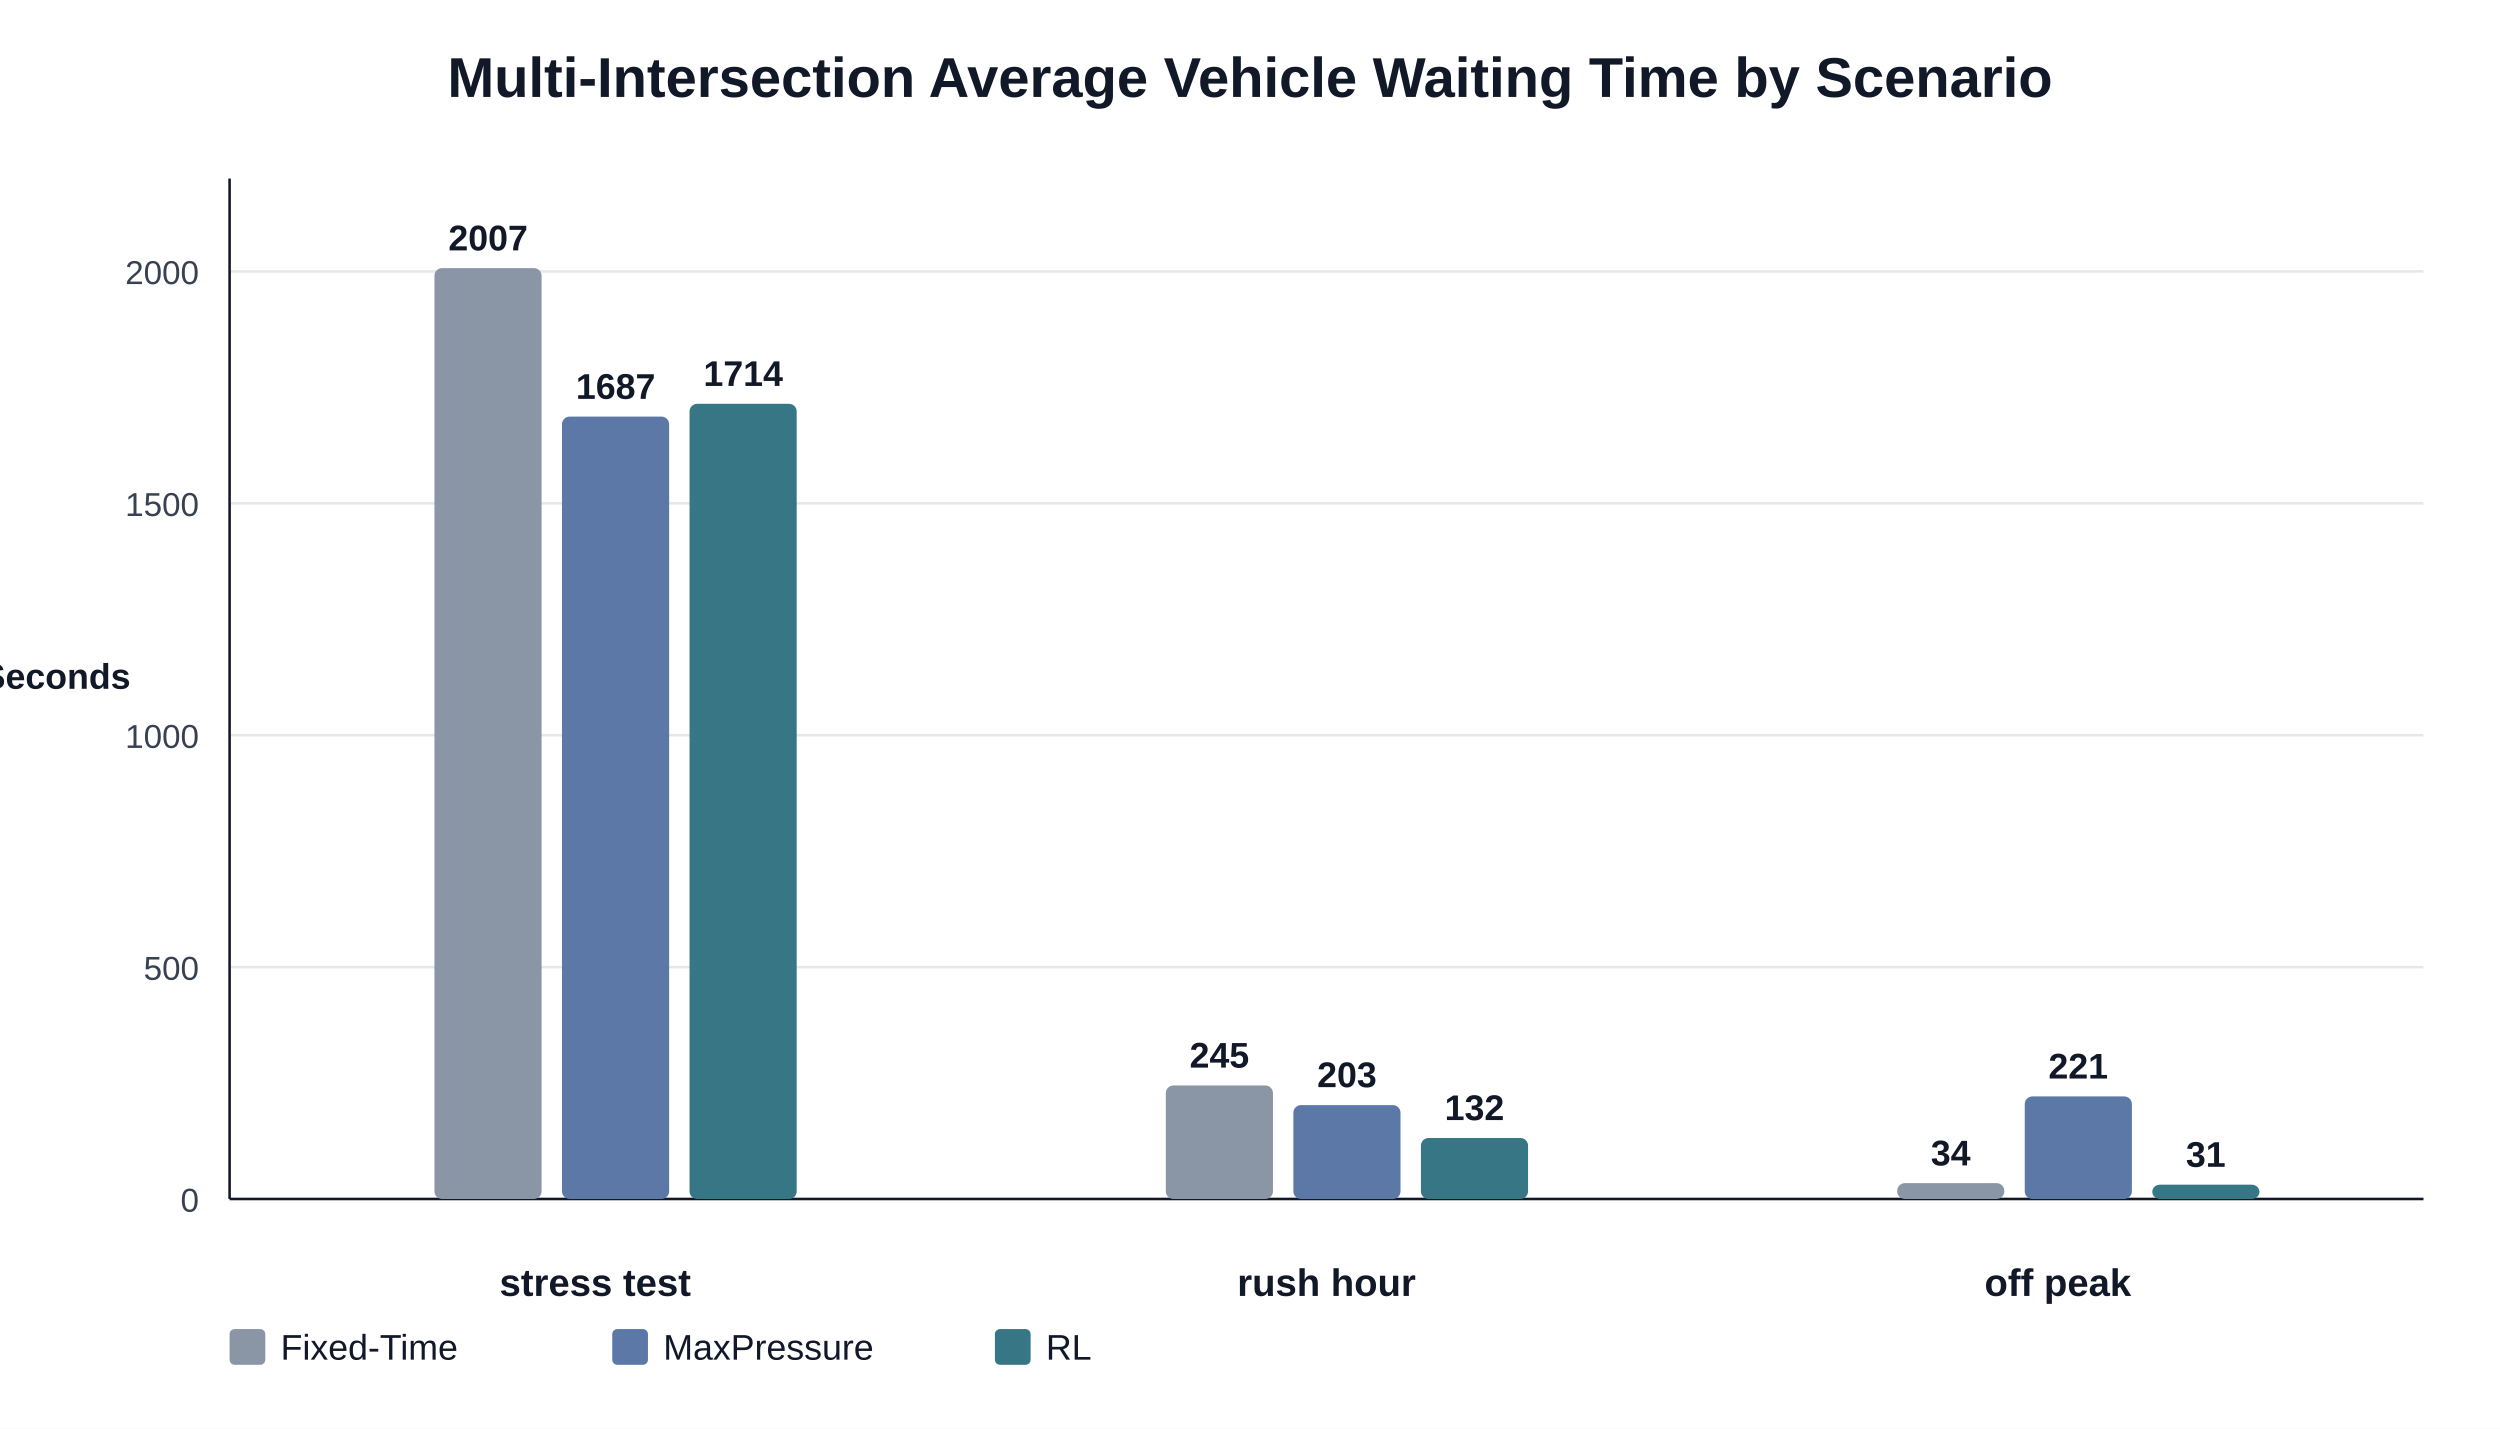
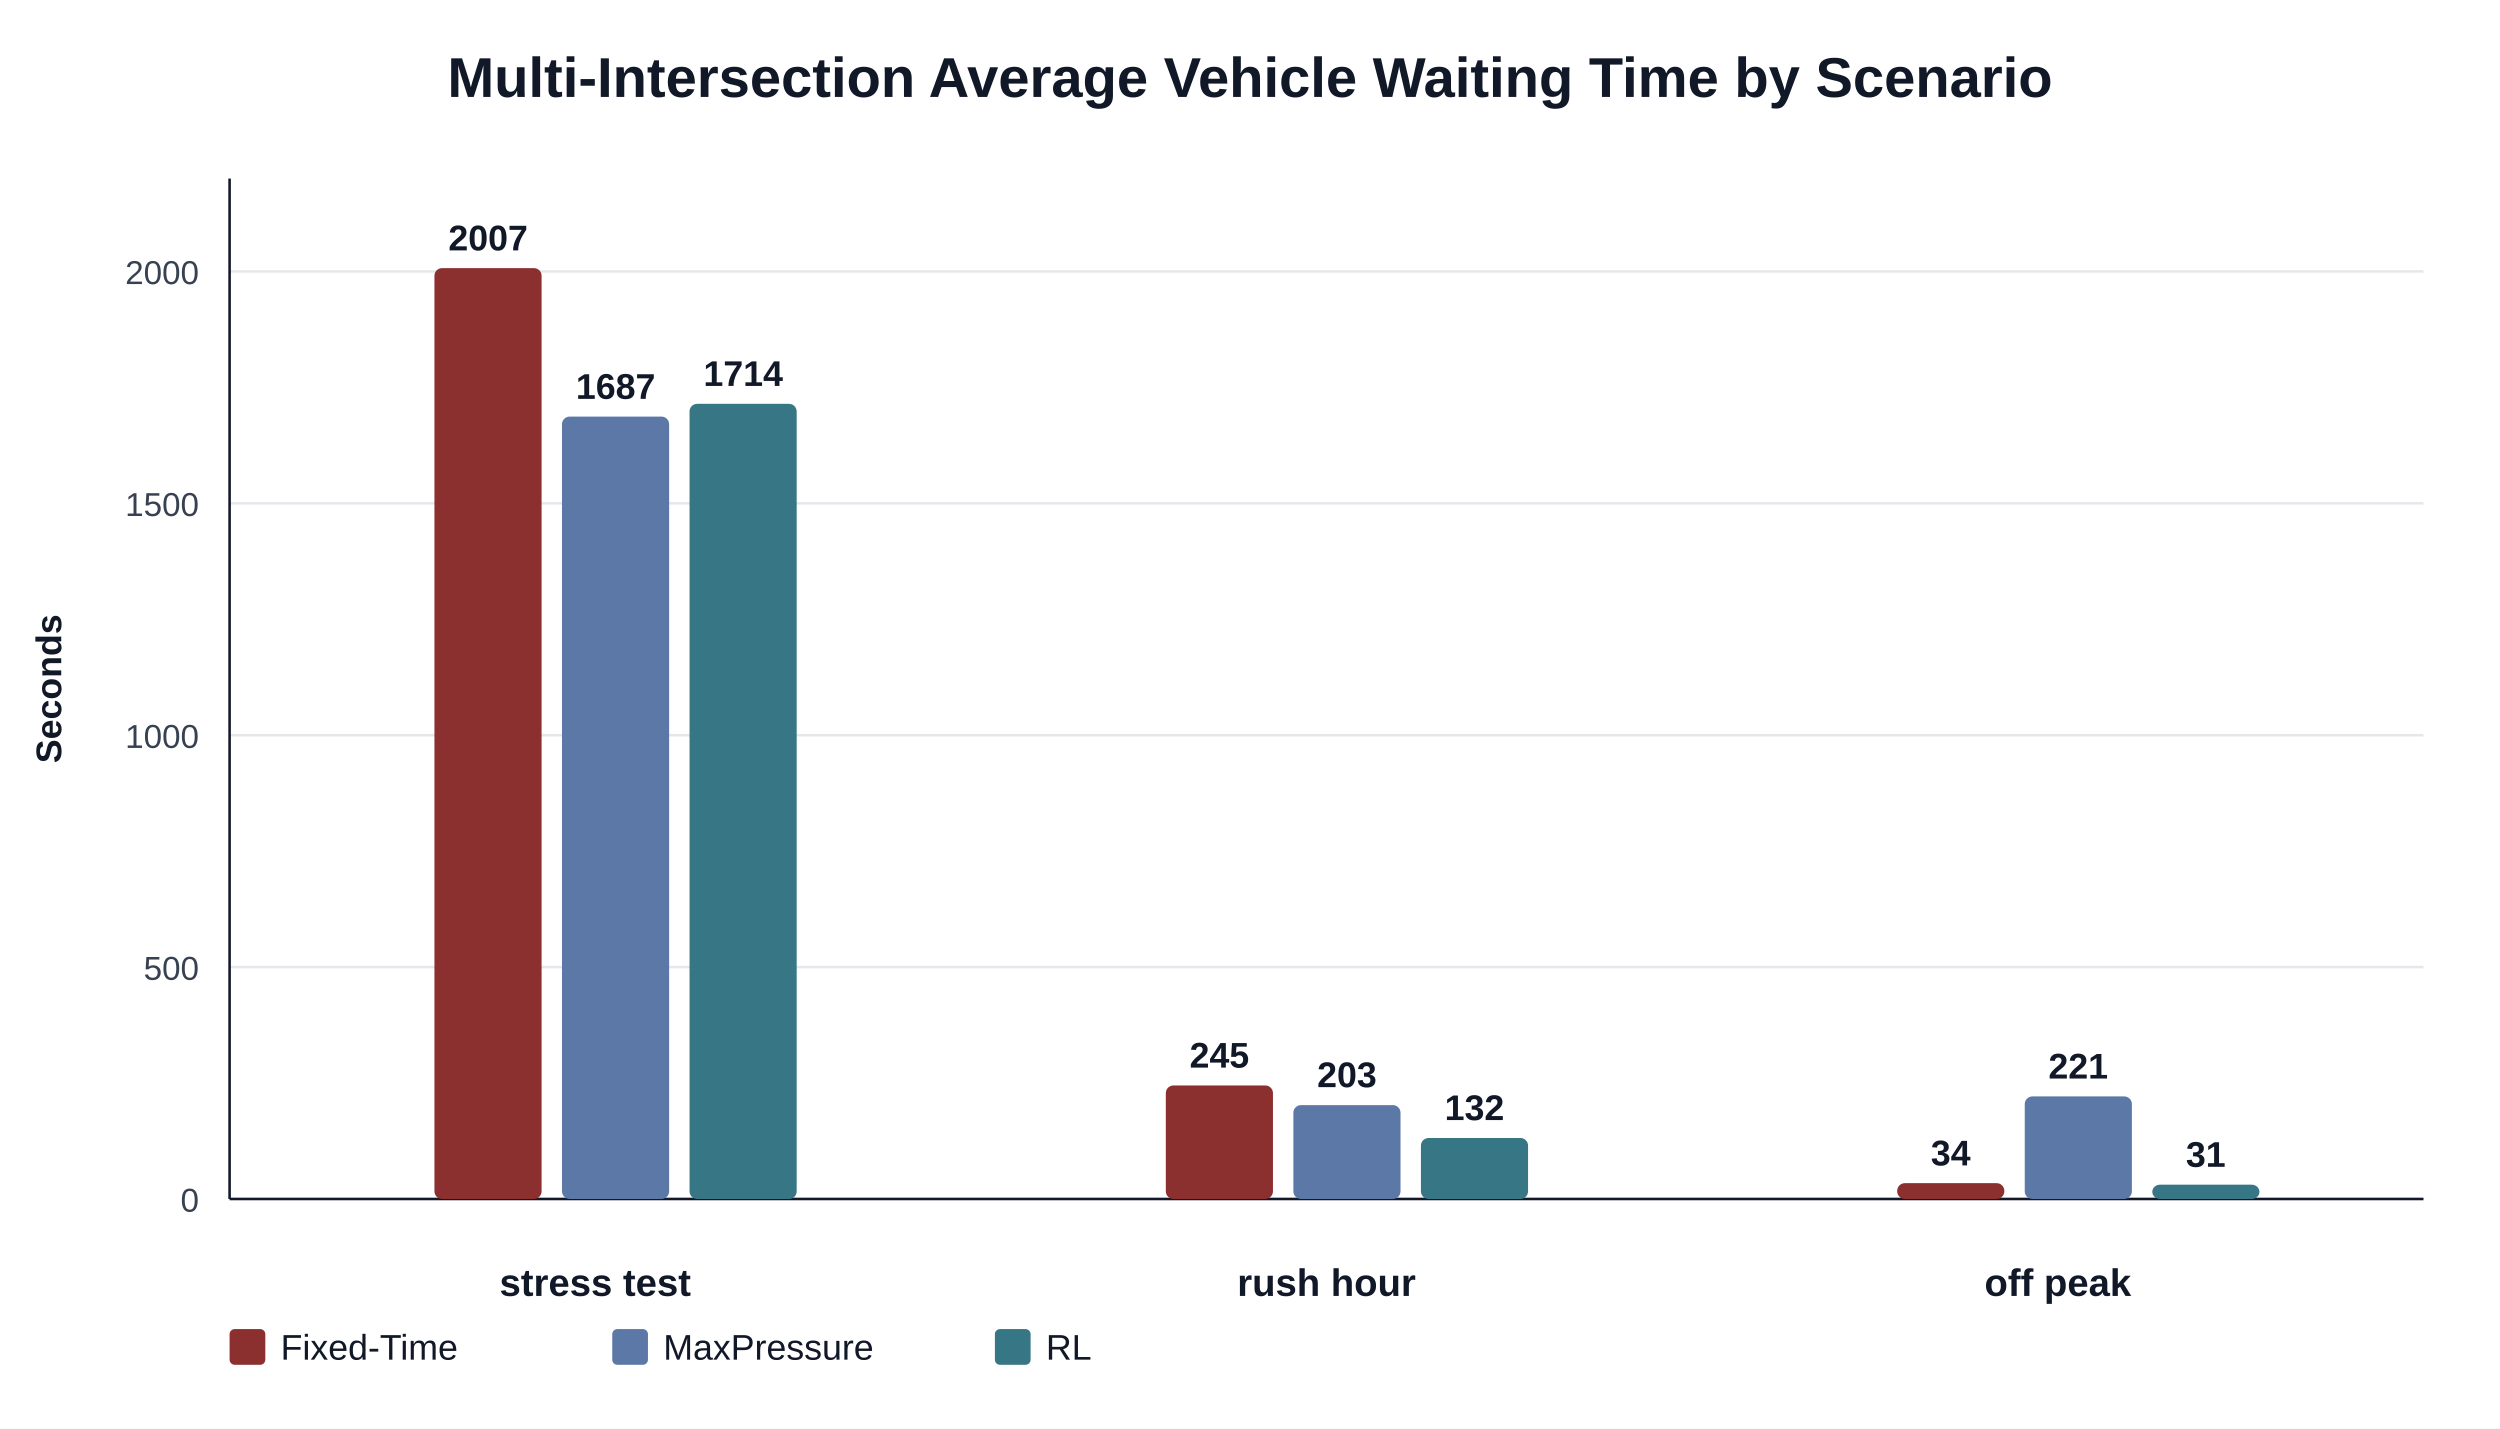
<svg xmlns="http://www.w3.org/2000/svg" width="980" height="560" viewBox="0 0 980 560">
  <rect width="100%" height="100%" fill="#FFFFFF" />
  <text x="490.0" y="38" font-family="Arial, sans-serif" font-size="22" font-weight="700" text-anchor="middle" fill="#111827">Multi-Intersection Average Vehicle Waiting Time by Scenario</text>
  <line x1="90" y1="470.0" x2="950" y2="470.0" stroke="#E5E7EB" />
  <text x="78" y="475.0" font-family="Arial, sans-serif" font-size="13" font-weight="400" text-anchor="end" fill="#374151">0</text>
  <line x1="90" y1="379.1" x2="950" y2="379.1" stroke="#E5E7EB" />
  <text x="78" y="384.091" font-family="Arial, sans-serif" font-size="13" font-weight="400" text-anchor="end" fill="#374151">500</text>
  <line x1="90" y1="288.2" x2="950" y2="288.2" stroke="#E5E7EB" />
  <text x="78" y="293.182" font-family="Arial, sans-serif" font-size="13" font-weight="400" text-anchor="end" fill="#374151">1000</text>
  <line x1="90" y1="197.3" x2="950" y2="197.3" stroke="#E5E7EB" />
  <text x="78" y="202.273" font-family="Arial, sans-serif" font-size="13" font-weight="400" text-anchor="end" fill="#374151">1500</text>
  <line x1="90" y1="106.4" x2="950" y2="106.4" stroke="#E5E7EB" />
  <text x="78" y="111.364" font-family="Arial, sans-serif" font-size="13" font-weight="400" text-anchor="end" fill="#374151">2000</text>
  <line x1="90" y1="70" x2="90" y2="470" stroke="#111827" />
  <line x1="90" y1="470" x2="950" y2="470" stroke="#111827" />
  <text x="233.333" y="508" font-family="Arial, sans-serif" font-size="15" font-weight="700" text-anchor="middle" fill="#111827">stress test</text>
-   <rect x="170.3" y="105.1" width="42" height="364.9" fill="#8A95A5" rx="3" />
+   <rect x="170.3" y="105.1" width="42" height="364.9" fill="#8B2F2F" rx="3" />
  <text x="191.333" y="98.145" font-family="Arial, sans-serif" font-size="14" font-weight="700" text-anchor="middle" fill="#111827">2007</text>
  <rect x="220.3" y="163.3" width="42" height="306.7" fill="#5B78A7" rx="3" />
  <text x="241.333" y="156.345" font-family="Arial, sans-serif" font-size="14" font-weight="700" text-anchor="middle" fill="#111827">1687</text>
  <rect x="270.3" y="158.3" width="42" height="311.7" fill="#377684" rx="3" />
  <text x="291.333" y="151.291" font-family="Arial, sans-serif" font-size="14" font-weight="700" text-anchor="middle" fill="#111827">1714</text>
  <text x="520.0" y="508" font-family="Arial, sans-serif" font-size="15" font-weight="700" text-anchor="middle" fill="#111827">rush hour</text>
-   <rect x="457.0" y="425.5" width="42" height="44.5" fill="#8A95A5" rx="3" />
+   <rect x="457.0" y="425.5" width="42" height="44.5" fill="#8B2F2F" rx="3" />
  <text x="478.0" y="418.509" font-family="Arial, sans-serif" font-size="14" font-weight="700" text-anchor="middle" fill="#111827">245</text>
  <rect x="507.0" y="433.2" width="42" height="36.8" fill="#5B78A7" rx="3" />
  <text x="528.0" y="426.164" font-family="Arial, sans-serif" font-size="14" font-weight="700" text-anchor="middle" fill="#111827">203</text>
  <rect x="557.0" y="446.1" width="42" height="23.9" fill="#377684" rx="3" />
  <text x="578.0" y="439.073" font-family="Arial, sans-serif" font-size="14" font-weight="700" text-anchor="middle" fill="#111827">132</text>
  <text x="806.667" y="508" font-family="Arial, sans-serif" font-size="15" font-weight="700" text-anchor="middle" fill="#111827">off peak</text>
-   <rect x="743.7" y="463.8" width="42" height="6.2" fill="#8A95A5" rx="3" />
+   <rect x="743.7" y="463.8" width="42" height="6.2" fill="#8B2F2F" rx="3" />
  <text x="764.667" y="456.836" font-family="Arial, sans-serif" font-size="14" font-weight="700" text-anchor="middle" fill="#111827">34</text>
  <rect x="793.7" y="429.8" width="42" height="40.2" fill="#5B78A7" rx="3" />
  <text x="814.667" y="422.8" font-family="Arial, sans-serif" font-size="14" font-weight="700" text-anchor="middle" fill="#111827">221</text>
  <rect x="843.7" y="464.4" width="42" height="5.6" fill="#377684" rx="3" />
  <text x="864.667" y="457.4" font-family="Arial, sans-serif" font-size="14" font-weight="700" text-anchor="middle" fill="#111827">31</text>
-   <rect x="90" y="521" width="14" height="14" fill="#8A95A5" rx="2" />
+   <rect x="90" y="521" width="14" height="14" fill="#8B2F2F" rx="2" />
  <text x="110" y="533" font-family="Arial, sans-serif" font-size="14" font-weight="400" text-anchor="start" fill="#111827">Fixed-Time</text>
  <rect x="240" y="521" width="14" height="14" fill="#5B78A7" rx="2" />
  <text x="260" y="533" font-family="Arial, sans-serif" font-size="14" font-weight="400" text-anchor="start" fill="#111827">MaxPressure</text>
  <rect x="390" y="521" width="14" height="14" fill="#377684" rx="2" />
  <text x="410" y="533" font-family="Arial, sans-serif" font-size="14" font-weight="400" text-anchor="start" fill="#111827">RL</text>
-   <text x="22" y="270.0" font-family="Arial, sans-serif" font-size="14" font-weight="700" text-anchor="middle" fill="#111827">Seconds</text>
+   <text x="24" y="270.0" font-family="Arial, sans-serif" font-size="14" font-weight="700" text-anchor="middle" fill="#111827" transform="rotate(-90 24 270.0)">Seconds</text>
</svg>
